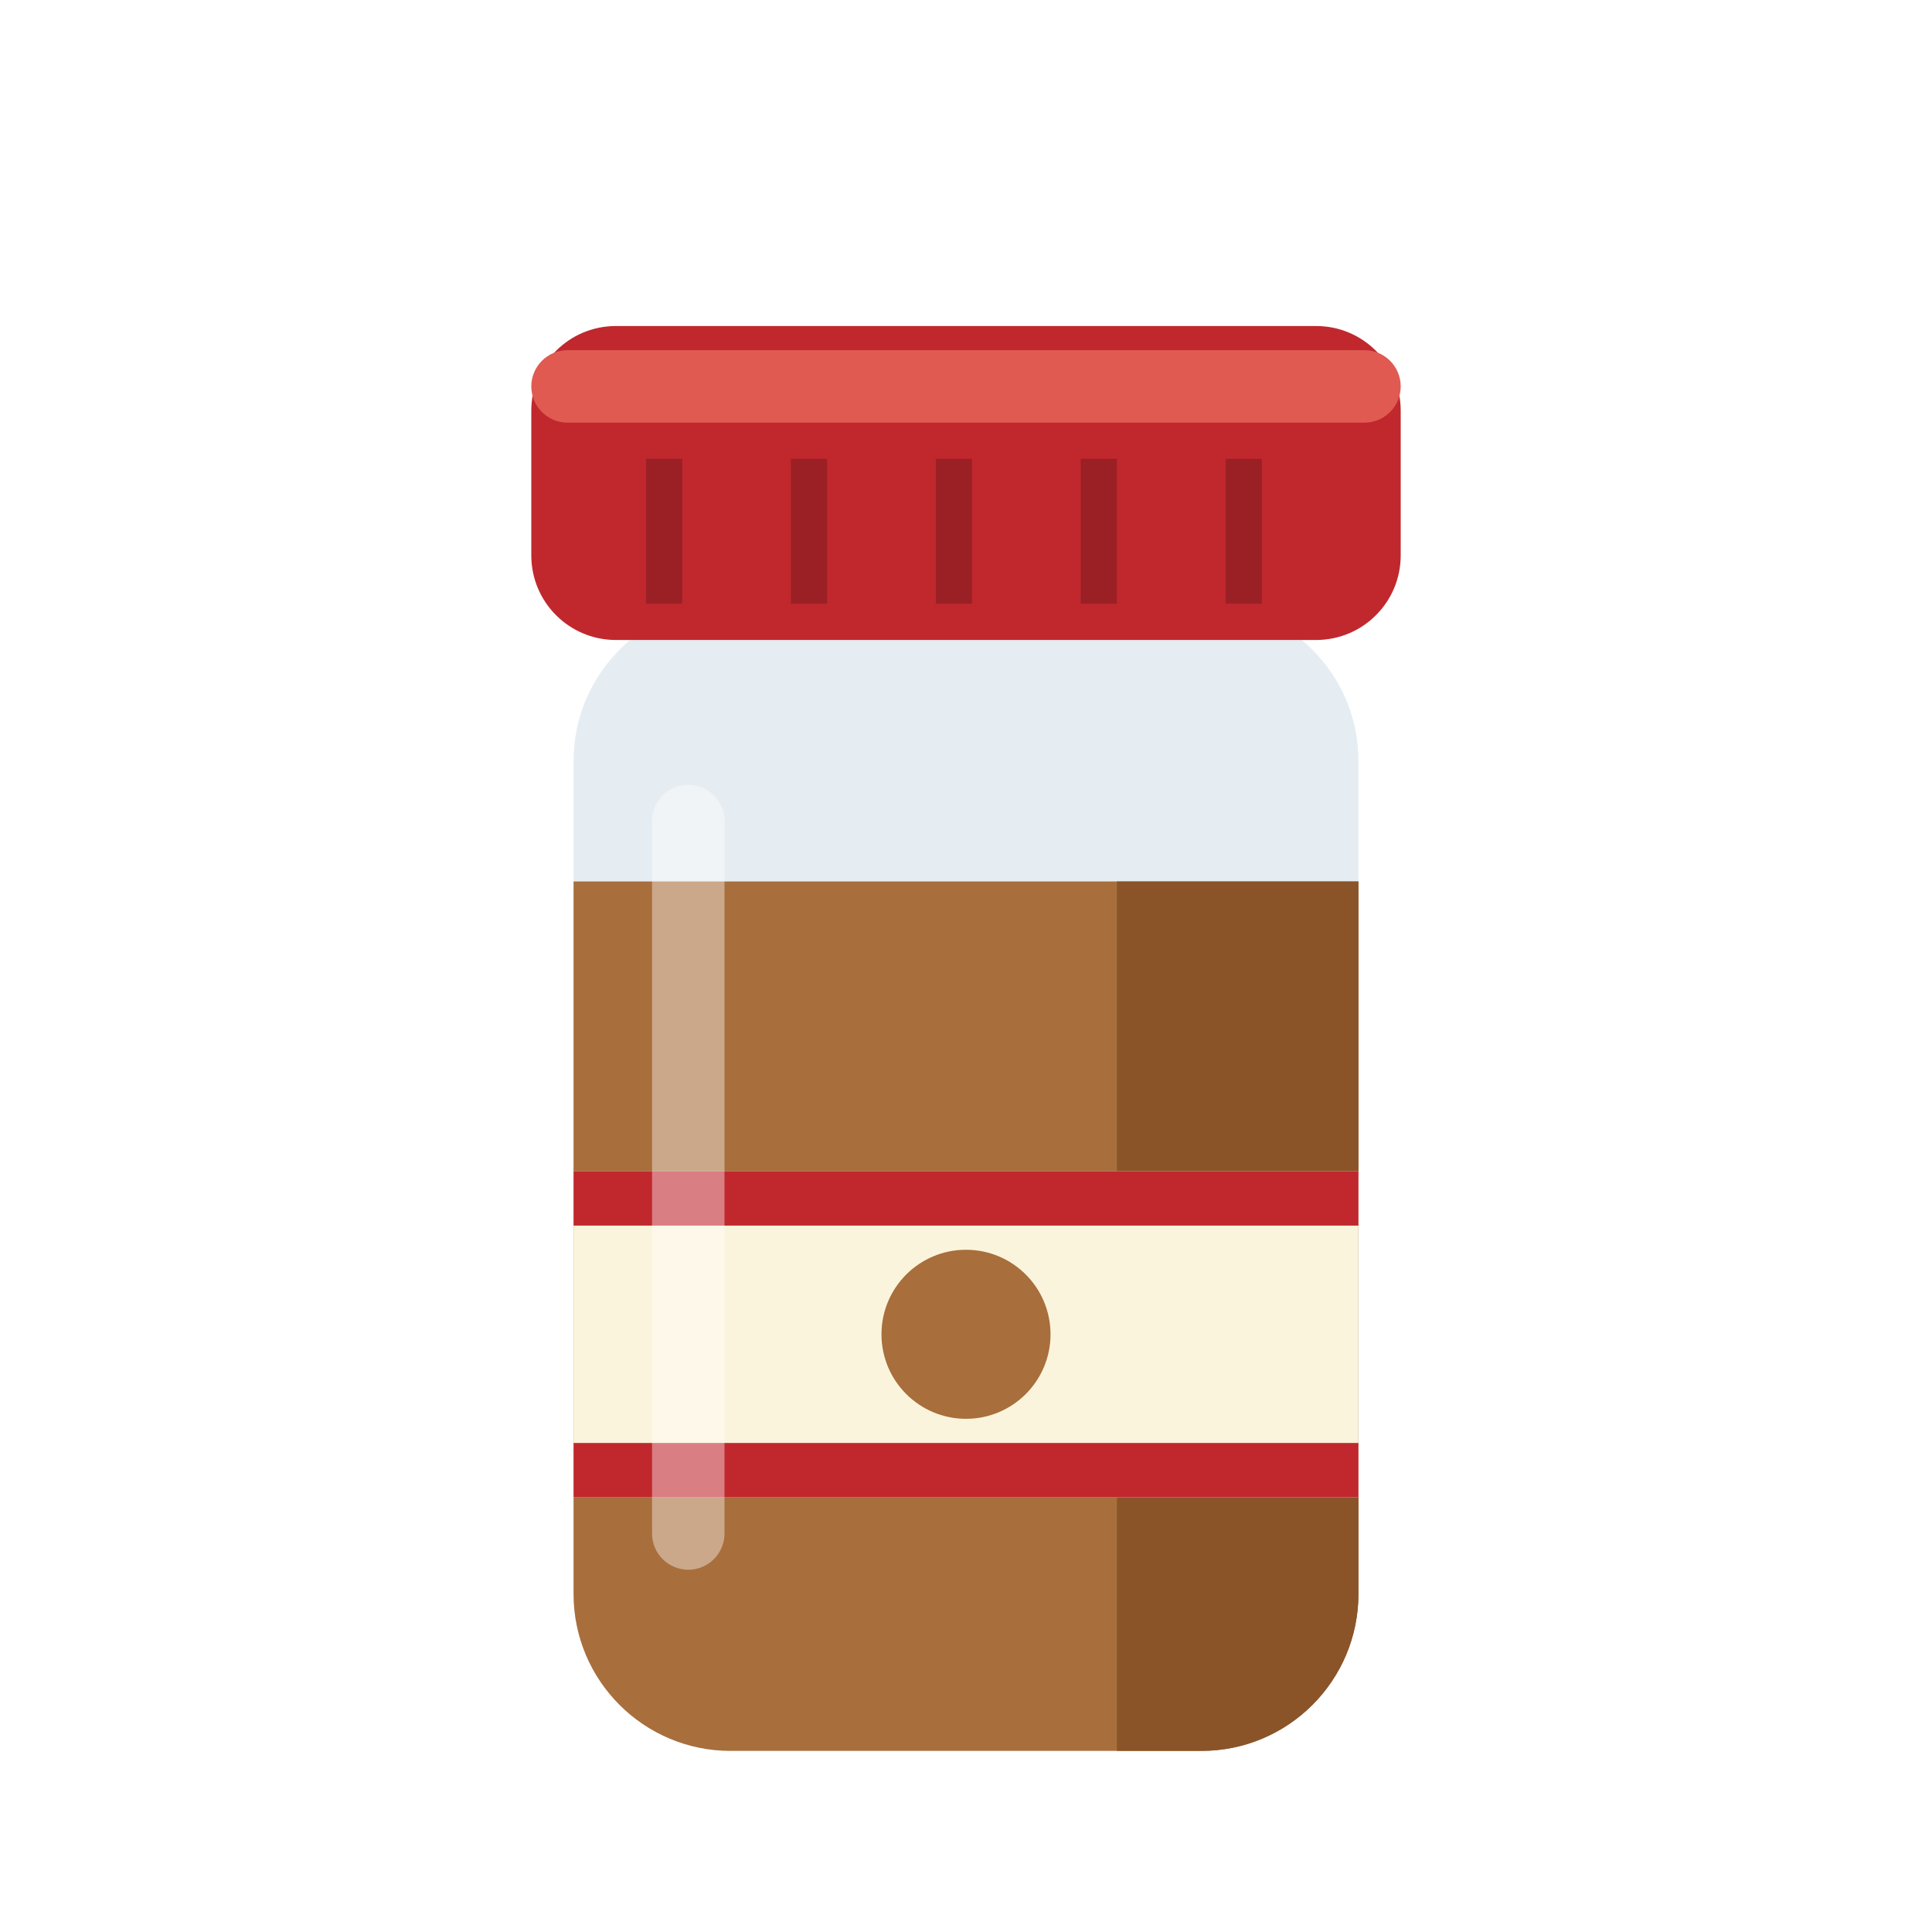
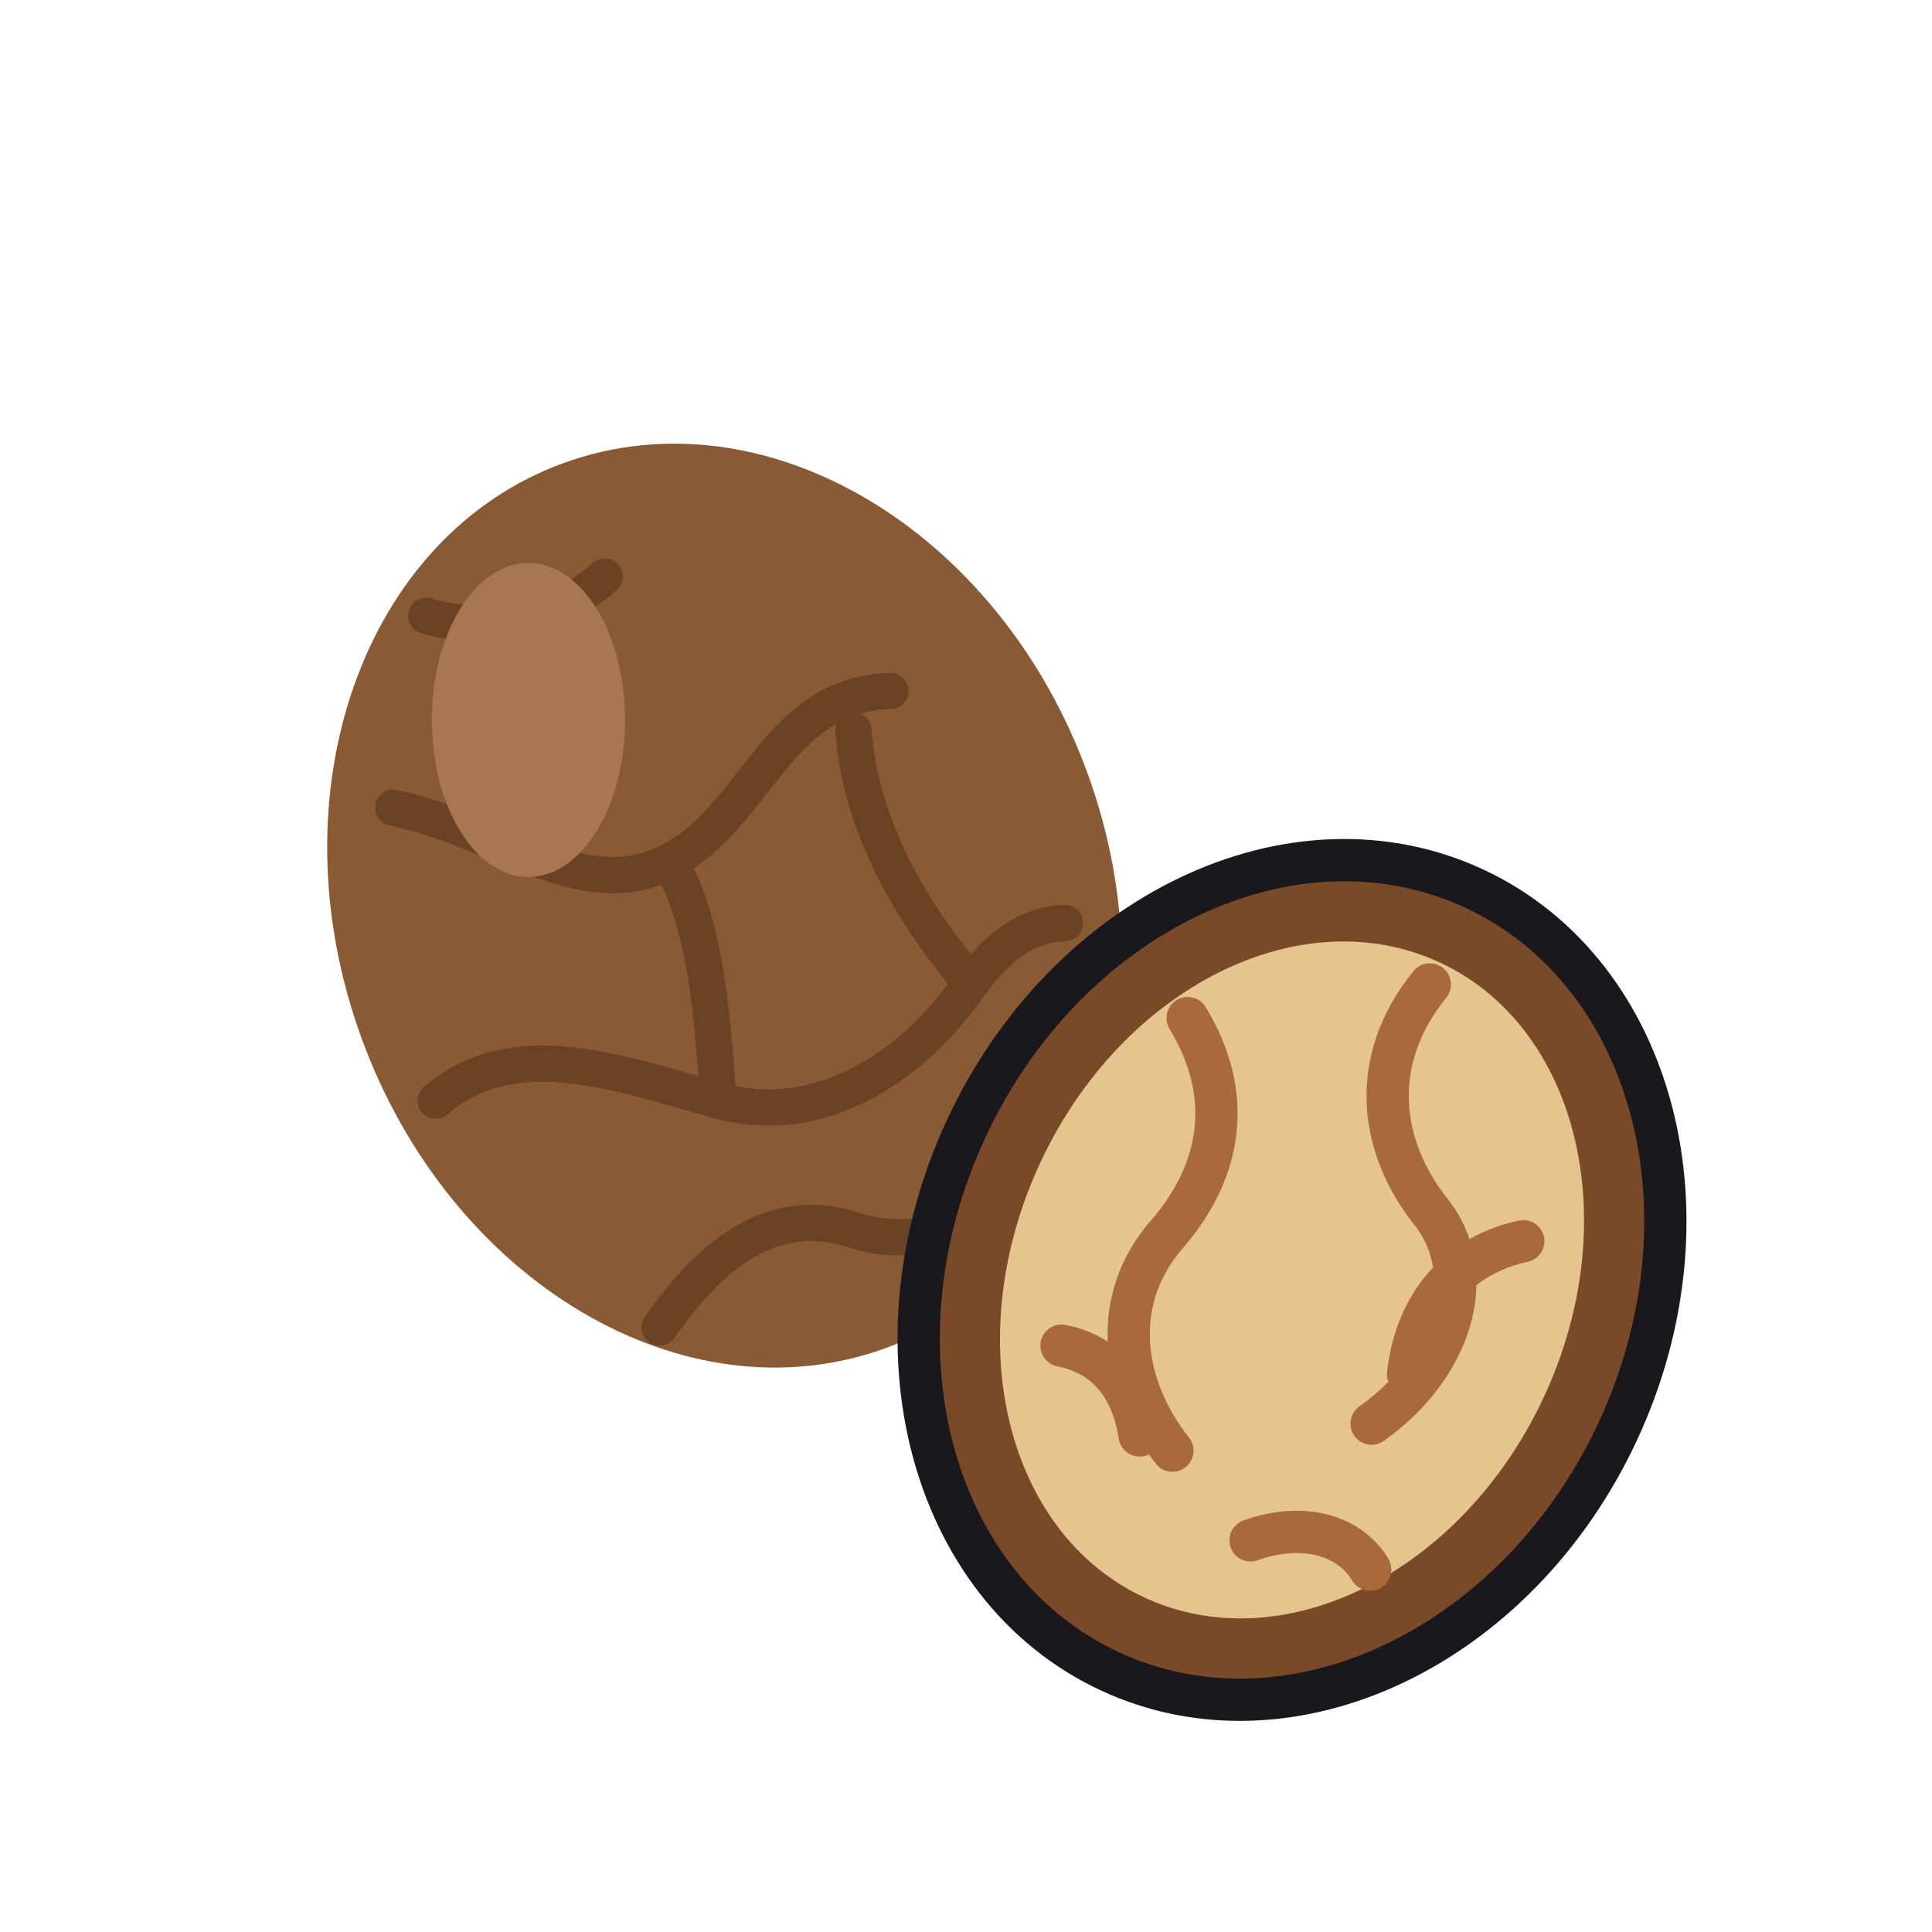
<svg xmlns="http://www.w3.org/2000/svg" viewBox="0 0 32 32">
-   <rect width="13" height="19" x="9.5" y="10" fill="#e6edf2" rx="2.6" />
-   <clipPath id="sj">
-     <rect width="13" height="19" x="9.5" y="10" fill="#000" rx="2.6" />
-   </clipPath>
-   <g clip-path="url(#sj)">
-     <rect width="13" height="14.4" x="9.5" y="14.6" fill="#a86e3c" />
-     <rect width="4" height="14.4" x="18.5" y="14.6" fill="#8a5428" />
-     <rect width="13" height="5.4" x="9.5" y="19.4" fill="#fbf4dc" />
-     <rect width="13" height="0.9" x="9.5" y="19.4" fill="#c0282e" />
-     <rect width="13" height="0.9" x="9.5" y="23.9" fill="#c0282e" />
-     <circle cx="16" cy="22.1" r="1.4" fill="#a86e3c" />
+   <g transform="rotate(-20 12 15)">
+     <ellipse cx="12" cy="15" rx="6.4" ry="7.8" fill="#8a5a34" />
+     <path fill="none" stroke="#6a4224" stroke-linecap="round" stroke-linejoin="round" stroke-width=".6" d="M7.4 11.6c1.6 1 2.4 2.6 4 2.4s2.6-2 4.4-1.4M6.4 16.4c1.6-.6 3 .6 4.4 1.6s3.2.6 4.6-.4c.6-.4 1.2-.6 1.8-.4M8.6 21.2c1.4-1 2.6-1.2 3.6-.4s2.6.6 3.6-.6M11.4 14c.2 1.2-.2 2.6-.6 4M15 13c-.4 1.4-.2 3 .4 4.6M9 8.8c.8.6 2 .8 3 .4" />
+     <ellipse cx="10" cy="11" rx="1.6" ry="2.6" fill="#a87650" transform="rotate(20 10 11)" />
  </g>
-   <rect width="1.2" height="13" x="10.8" y="13" fill="#ffffff66" rx="0.6" />
-   <rect width="14.4" height="5.2" x="8.8" y="5.4" fill="#c0282e" rx="1.4" />
-   <rect width="14.4" height="1.2" x="8.8" y="5.8" fill="#e05a52" rx="0.6" />
-   <path fill="none" stroke="#00000033" stroke-width="0.6" d="M11 7.6v2.4M13.4 7.6v2.4M15.8 7.6v2.4M18.2 7.6v2.4M20.6 7.6v2.4" />
+   <g transform="rotate(25 21.4 21.2)">
+     <path fill="#18181d" stroke="#18181d" stroke-width="1.4" stroke-linejoin="round" d="M15.8 21.2a5.6 6.8 0 1 0 11.2 0a5.6 6.8 0 1 0 -11.2 0z" />
+     <ellipse cx="21.4" cy="21.2" rx="5.6" ry="6.8" fill="#7a4a28" />
+     <ellipse cx="21.4" cy="21.2" rx="4.6" ry="5.8" fill="#e6c48e" />
+     <path fill="none" stroke="#a86a3a" stroke-linecap="round" stroke-width=".7" d="M18 18c1.2.8 1.6 2 1.2 3.4s.4 2.6 1.6 3.2M21.4 15.8c-.4 1.6.4 2.8 1.6 3.4s1.4 2.2.6 3.6M24.6 19c-.8.6-1.2 1.6-.8 2.8M18.4 23.8c.8-.2 1.4.2 1.8.8M22.6 25.4c.6-.6 1.4-.8 2-.4" />
+   </g>
</svg>
